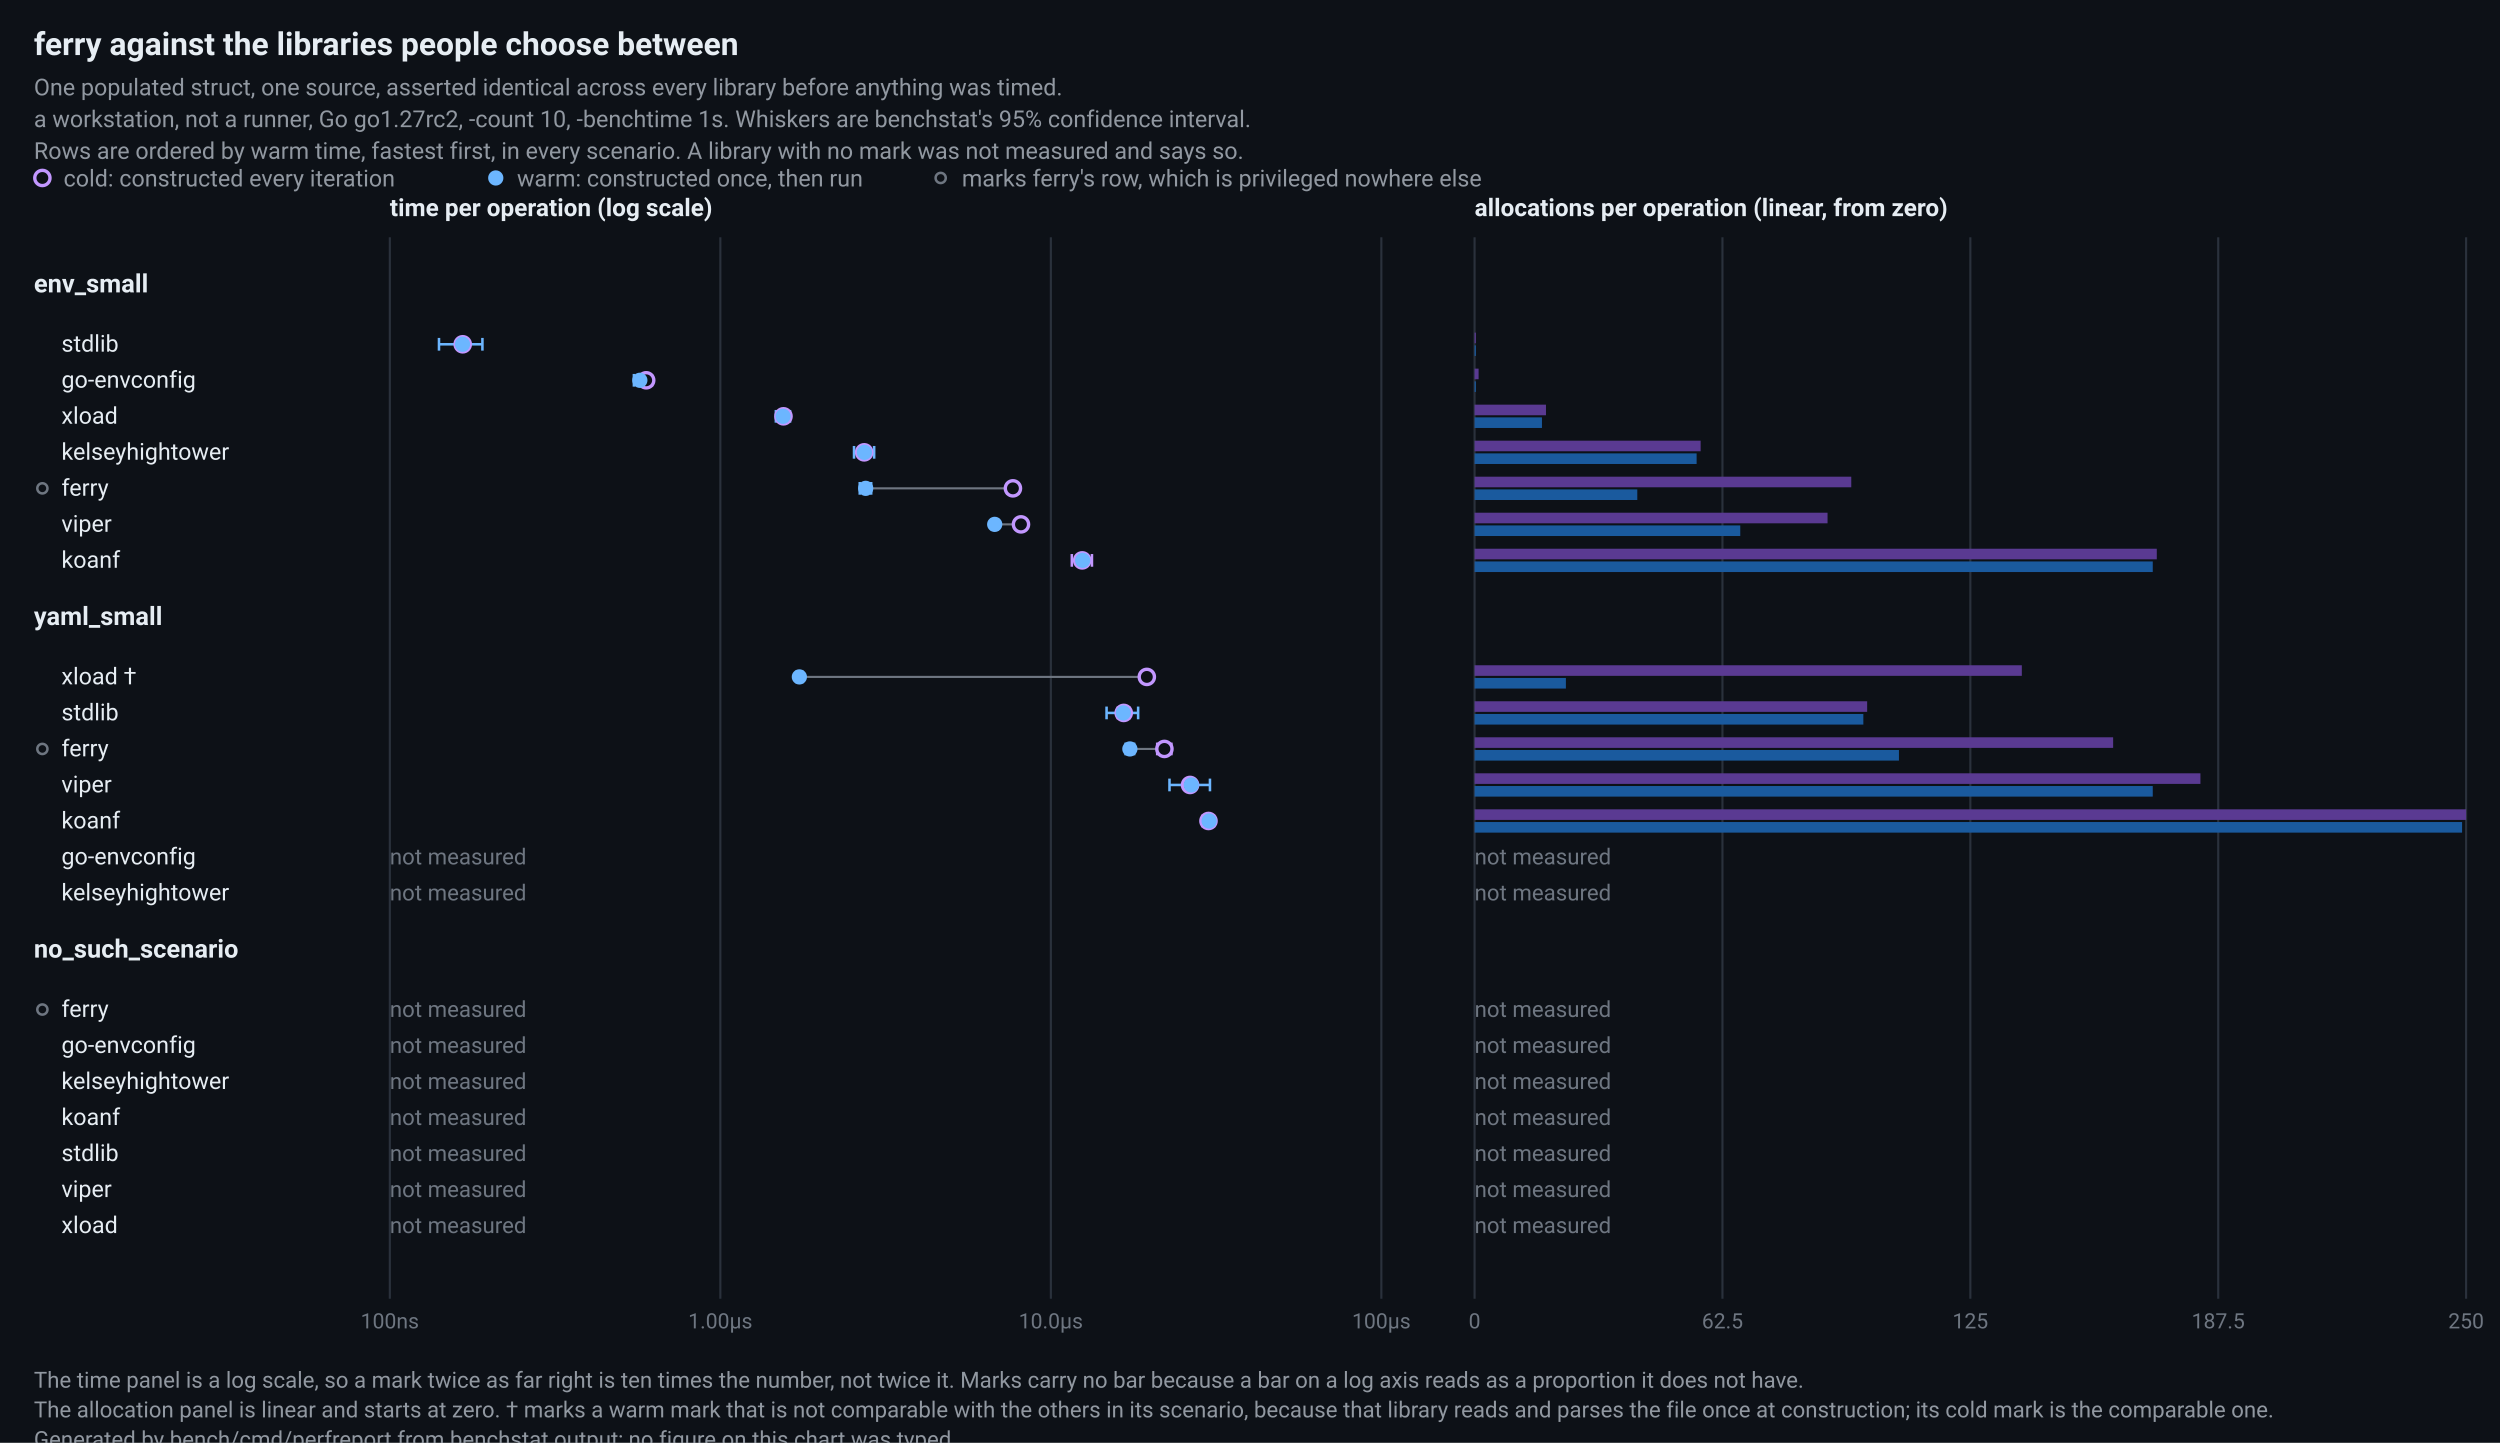
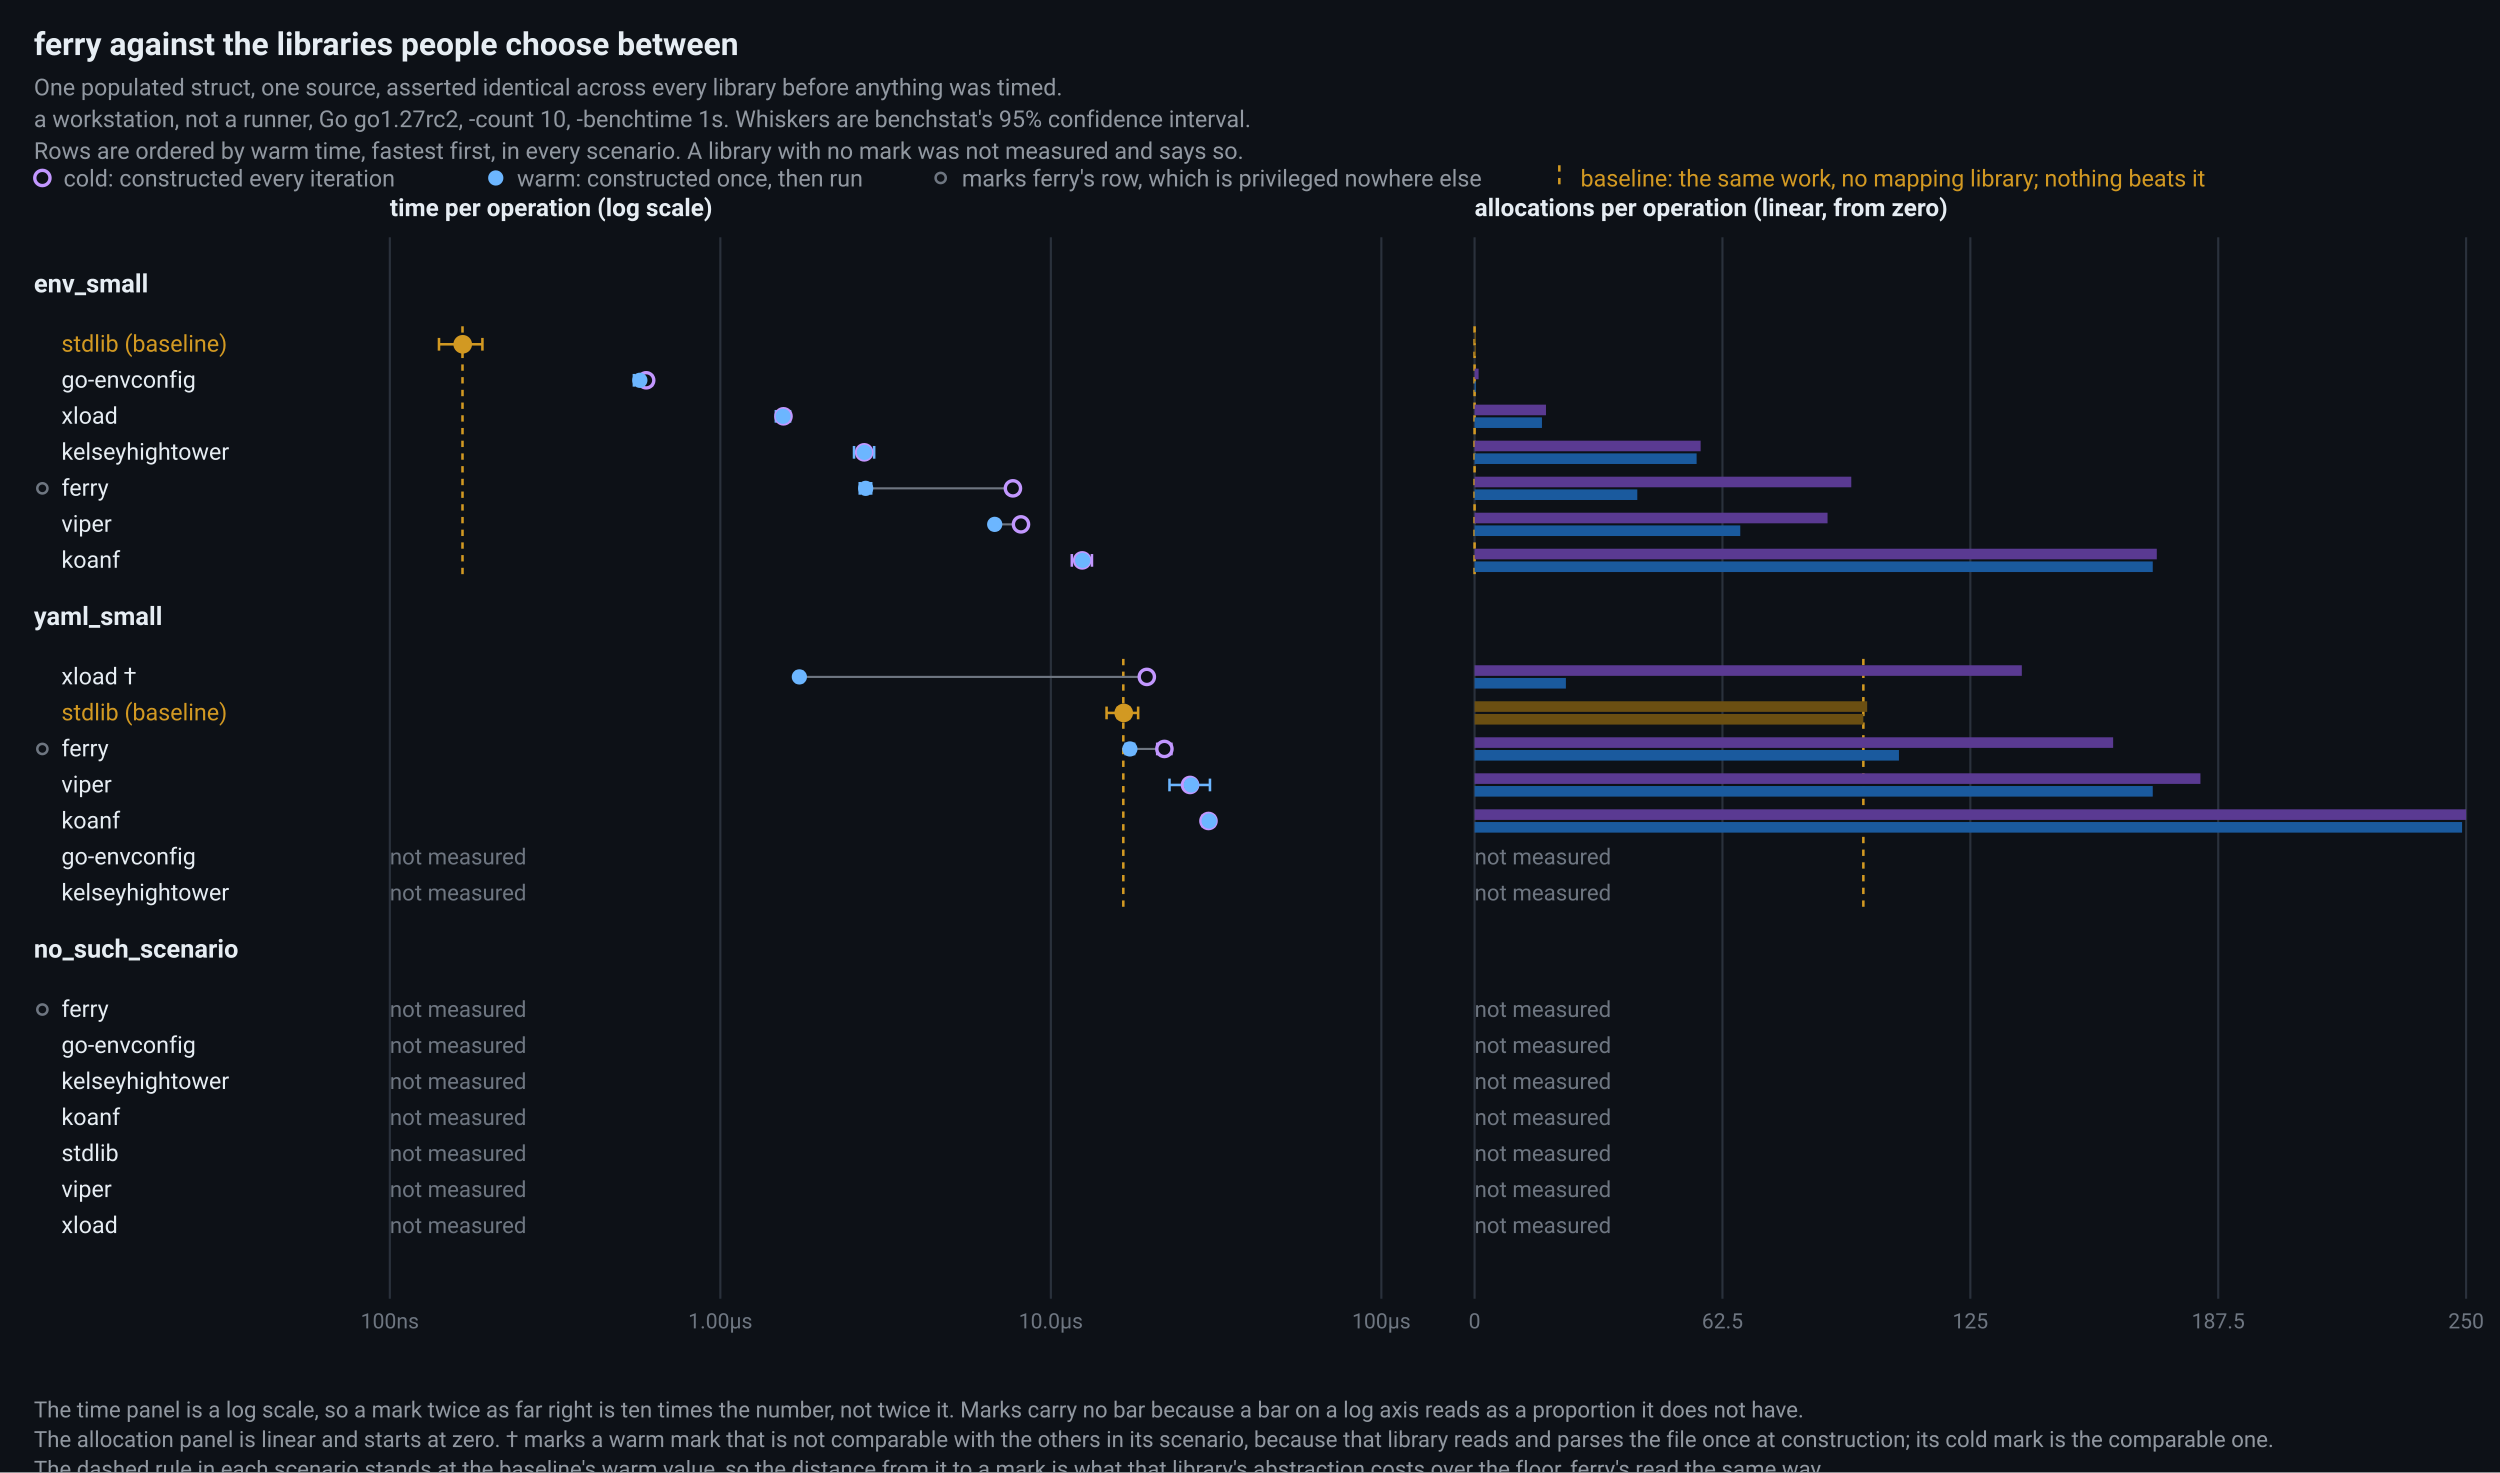
- <svg xmlns="http://www.w3.org/2000/svg" width="1180" height="681" viewBox="0 0 1180 681" role="img" aria-label="ferry against 7 config libraries: time and allocations per load, cold and warm, over 3 scenarios">
-   <rect x="0" y="0" width="1180" height="681" fill="#0d1117" />
+ <svg xmlns="http://www.w3.org/2000/svg" width="1180" height="695" viewBox="0 0 1180 695" role="img" aria-label="ferry against 7 config libraries: time and allocations per load, cold and warm, over 3 scenarios">
+   <rect x="0" y="0" width="1180" height="695" fill="#0d1117" />
  <text x="16.0" y="26.0" font-family="system-ui, -apple-system, Segoe UI, Roboto, Helvetica, Arial, sans-serif" font-size="15.0" font-weight="600" fill="#e6edf3" text-anchor="start">ferry against the libraries people choose between</text>
  <text x="16.0" y="45.0" font-family="system-ui, -apple-system, Segoe UI, Roboto, Helvetica, Arial, sans-serif" font-size="11.0" font-weight="400" fill="#9198a1" text-anchor="start">One populated struct, one source, asserted identical across every library before anything was timed.</text>
  <text x="16.0" y="60.0" font-family="system-ui, -apple-system, Segoe UI, Roboto, Helvetica, Arial, sans-serif" font-size="11.0" font-weight="400" fill="#9198a1" text-anchor="start">a workstation, not a runner, Go go1.27rc2, -count 10, -benchtime 1s. Whiskers are benchstat's 95% confidence interval.</text>
  <text x="16.0" y="75.0" font-family="system-ui, -apple-system, Segoe UI, Roboto, Helvetica, Arial, sans-serif" font-size="11.0" font-weight="400" fill="#9198a1" text-anchor="start">Rows are ordered by warm time, fastest first, in every scenario. A library with no mark was not measured and says so.</text>
  <circle cx="20.0" cy="84.0" r="3.6" fill="#0d1117" stroke="#c297ff" stroke-width="1.6" />
  <text x="30.0" y="88.0" font-family="system-ui, -apple-system, Segoe UI, Roboto, Helvetica, Arial, sans-serif" font-size="11.0" font-weight="400" fill="#9198a1" text-anchor="start">cold: constructed every iteration</text>
  <circle cx="234.0" cy="84.0" r="3.6" fill="#6cb6ff" />
  <text x="244.0" y="88.0" font-family="system-ui, -apple-system, Segoe UI, Roboto, Helvetica, Arial, sans-serif" font-size="11.0" font-weight="400" fill="#9198a1" text-anchor="start">warm: constructed once, then run</text>
  <circle cx="444.0" cy="84.0" r="2.4" fill="none" stroke="#6e7681" stroke-width="1.2" />
  <text x="454.0" y="88.0" font-family="system-ui, -apple-system, Segoe UI, Roboto, Helvetica, Arial, sans-serif" font-size="11.0" font-weight="400" fill="#9198a1" text-anchor="start">marks ferry's row, which is privileged nowhere else</text>
+   <line x1="736.0" y1="78.0" x2="736.0" y2="90.0" stroke="#d29922" stroke-width="1.2" stroke-dasharray="3 3" />
+   <text x="746.0" y="88.0" font-family="system-ui, -apple-system, Segoe UI, Roboto, Helvetica, Arial, sans-serif" font-size="11.0" font-weight="400" fill="#d29922" text-anchor="start">baseline: the same work, no mapping library; nothing beats it</text>
  <text x="184.0" y="102.0" font-family="system-ui, -apple-system, Segoe UI, Roboto, Helvetica, Arial, sans-serif" font-size="11.5" font-weight="600" fill="#e6edf3" text-anchor="start">time per operation (log scale)</text>
  <line x1="184.0" y1="112.0" x2="184.0" y2="613.0" stroke="#2a313c" stroke-width="1.0" />
  <text x="184.0" y="627.0" font-family="system-ui, -apple-system, Segoe UI, Roboto, Helvetica, Arial, sans-serif" font-size="10.0" font-weight="400" fill="#6e7681" text-anchor="middle">100ns</text>
  <line x1="340.0" y1="112.0" x2="340.0" y2="613.0" stroke="#2a313c" stroke-width="1.0" />
  <text x="340.0" y="627.0" font-family="system-ui, -apple-system, Segoe UI, Roboto, Helvetica, Arial, sans-serif" font-size="10.0" font-weight="400" fill="#6e7681" text-anchor="middle">1.00µs</text>
  <line x1="496.0" y1="112.0" x2="496.0" y2="613.0" stroke="#2a313c" stroke-width="1.0" />
  <text x="496.0" y="627.0" font-family="system-ui, -apple-system, Segoe UI, Roboto, Helvetica, Arial, sans-serif" font-size="10.0" font-weight="400" fill="#6e7681" text-anchor="middle">10.0µs</text>
  <line x1="652.0" y1="112.0" x2="652.0" y2="613.0" stroke="#2a313c" stroke-width="1.0" />
  <text x="652.0" y="627.0" font-family="system-ui, -apple-system, Segoe UI, Roboto, Helvetica, Arial, sans-serif" font-size="10.0" font-weight="400" fill="#6e7681" text-anchor="middle">100µs</text>
  <text x="696.0" y="102.0" font-family="system-ui, -apple-system, Segoe UI, Roboto, Helvetica, Arial, sans-serif" font-size="11.5" font-weight="600" fill="#e6edf3" text-anchor="start">allocations per operation (linear, from zero)</text>
  <line x1="696.0" y1="112.0" x2="696.0" y2="613.0" stroke="#2a313c" stroke-width="1.0" />
  <text x="696.0" y="627.0" font-family="system-ui, -apple-system, Segoe UI, Roboto, Helvetica, Arial, sans-serif" font-size="10.0" font-weight="400" fill="#6e7681" text-anchor="middle">0</text>
  <line x1="813.0" y1="112.0" x2="813.0" y2="613.0" stroke="#2a313c" stroke-width="1.0" />
  <text x="813.0" y="627.0" font-family="system-ui, -apple-system, Segoe UI, Roboto, Helvetica, Arial, sans-serif" font-size="10.0" font-weight="400" fill="#6e7681" text-anchor="middle">62.5</text>
  <line x1="930.0" y1="112.0" x2="930.0" y2="613.0" stroke="#2a313c" stroke-width="1.0" />
  <text x="930.0" y="627.0" font-family="system-ui, -apple-system, Segoe UI, Roboto, Helvetica, Arial, sans-serif" font-size="10.0" font-weight="400" fill="#6e7681" text-anchor="middle">125</text>
  <line x1="1047.0" y1="112.0" x2="1047.0" y2="613.0" stroke="#2a313c" stroke-width="1.0" />
  <text x="1047.0" y="627.0" font-family="system-ui, -apple-system, Segoe UI, Roboto, Helvetica, Arial, sans-serif" font-size="10.0" font-weight="400" fill="#6e7681" text-anchor="middle">187.5</text>
  <line x1="1164.0" y1="112.0" x2="1164.0" y2="613.0" stroke="#2a313c" stroke-width="1.0" />
  <text x="1164.0" y="627.0" font-family="system-ui, -apple-system, Segoe UI, Roboto, Helvetica, Arial, sans-serif" font-size="10.0" font-weight="400" fill="#6e7681" text-anchor="middle">250</text>
  <text x="16.0" y="138.0" font-family="system-ui, -apple-system, Segoe UI, Roboto, Helvetica, Arial, sans-serif" font-size="12.0" font-weight="600" fill="#e6edf3" text-anchor="start">env_small</text>
-   <text x="29.0" y="166.0" font-family="system-ui, -apple-system, Segoe UI, Roboto, Helvetica, Arial, sans-serif" font-size="11.0" font-weight="400" fill="#e6edf3" text-anchor="start">stdlib</text>
+   <line x1="218.3" y1="154.0" x2="218.3" y2="273.0" stroke="#d29922" stroke-width="1.2" stroke-dasharray="3 3" />
+   <line x1="696.0" y1="154.0" x2="696.0" y2="273.0" stroke="#d29922" stroke-width="1.2" stroke-dasharray="3 3" />
+   <text x="29.0" y="166.0" font-family="system-ui, -apple-system, Segoe UI, Roboto, Helvetica, Arial, sans-serif" font-size="11.0" font-weight="400" fill="#d29922" text-anchor="start">stdlib (baseline)</text>
  <line x1="218.3" y1="162.5" x2="218.4" y2="162.5" stroke="#6e7681" stroke-width="1.0" />
-   <line x1="217.7" y1="162.5" x2="219.0" y2="162.5" stroke="#c297ff" stroke-width="1.2" />
-   <line x1="217.7" y1="159.5" x2="217.7" y2="165.5" stroke="#c297ff" stroke-width="1.2" />
-   <line x1="219.0" y1="159.5" x2="219.0" y2="165.5" stroke="#c297ff" stroke-width="1.2" />
-   <line x1="207.2" y1="162.5" x2="227.7" y2="162.5" stroke="#6cb6ff" stroke-width="1.2" />
-   <line x1="207.2" y1="159.5" x2="207.2" y2="165.5" stroke="#6cb6ff" stroke-width="1.2" />
-   <line x1="227.7" y1="159.5" x2="227.7" y2="165.5" stroke="#6cb6ff" stroke-width="1.2" />
-   <circle cx="218.4" cy="162.5" r="3.6" fill="#0d1117" stroke="#c297ff" stroke-width="1.6" />
-   <circle cx="218.3" cy="162.5" r="3.6" fill="#6cb6ff" />
-   <rect x="696.0" y="157.0" width="0.6" height="5.0" fill="#5a3a92" />
-   <rect x="696.0" y="163.0" width="0.6" height="5.0" fill="#1a5a9e" />
+   <line x1="217.7" y1="162.5" x2="219.0" y2="162.5" stroke="#d29922" stroke-width="1.2" />
+   <line x1="217.7" y1="159.5" x2="217.7" y2="165.5" stroke="#d29922" stroke-width="1.2" />
+   <line x1="219.0" y1="159.5" x2="219.0" y2="165.5" stroke="#d29922" stroke-width="1.2" />
+   <line x1="207.2" y1="162.5" x2="227.7" y2="162.5" stroke="#d29922" stroke-width="1.2" />
+   <line x1="207.2" y1="159.5" x2="207.2" y2="165.5" stroke="#d29922" stroke-width="1.2" />
+   <line x1="227.7" y1="159.5" x2="227.7" y2="165.5" stroke="#d29922" stroke-width="1.2" />
+   <circle cx="218.4" cy="162.5" r="3.6" fill="#0d1117" stroke="#d29922" stroke-width="1.6" />
+   <circle cx="218.3" cy="162.5" r="3.6" fill="#d29922" />
+   <rect x="696.0" y="157.0" width="0.6" height="5.0" fill="#6b4f12" />
+   <rect x="696.0" y="163.0" width="0.6" height="5.0" fill="#6b4f12" />
  <text x="29.0" y="183.0" font-family="system-ui, -apple-system, Segoe UI, Roboto, Helvetica, Arial, sans-serif" font-size="11.0" font-weight="400" fill="#e6edf3" text-anchor="start">go-envconfig</text>
  <line x1="302.0" y1="179.5" x2="305.0" y2="179.5" stroke="#6e7681" stroke-width="1.0" />
  <line x1="302.2" y1="179.5" x2="307.7" y2="179.5" stroke="#c297ff" stroke-width="1.2" />
  <line x1="302.2" y1="176.5" x2="302.2" y2="182.5" stroke="#c297ff" stroke-width="1.2" />
  <line x1="307.7" y1="176.5" x2="307.7" y2="182.5" stroke="#c297ff" stroke-width="1.2" />
  <line x1="299.2" y1="179.5" x2="304.6" y2="179.5" stroke="#6cb6ff" stroke-width="1.2" />
  <line x1="299.2" y1="176.5" x2="299.2" y2="182.5" stroke="#6cb6ff" stroke-width="1.2" />
  <line x1="304.6" y1="176.5" x2="304.6" y2="182.5" stroke="#6cb6ff" stroke-width="1.2" />
  <circle cx="305.0" cy="179.5" r="3.6" fill="#0d1117" stroke="#c297ff" stroke-width="1.6" />
  <circle cx="302.0" cy="179.5" r="3.6" fill="#6cb6ff" />
  <rect x="696.0" y="174.0" width="1.9" height="5.0" fill="#5a3a92" />
  <rect x="696.0" y="180.0" width="0.6" height="5.0" fill="#1a5a9e" />
  <text x="29.0" y="200.0" font-family="system-ui, -apple-system, Segoe UI, Roboto, Helvetica, Arial, sans-serif" font-size="11.0" font-weight="400" fill="#e6edf3" text-anchor="start">xload</text>
  <line x1="369.6" y1="196.5" x2="369.8" y2="196.5" stroke="#6e7681" stroke-width="1.0" />
  <line x1="368.4" y1="196.5" x2="371.1" y2="196.5" stroke="#c297ff" stroke-width="1.2" />
  <line x1="368.4" y1="193.5" x2="368.4" y2="199.5" stroke="#c297ff" stroke-width="1.2" />
  <line x1="371.1" y1="193.5" x2="371.1" y2="199.5" stroke="#c297ff" stroke-width="1.2" />
  <line x1="366.2" y1="196.5" x2="372.9" y2="196.5" stroke="#6cb6ff" stroke-width="1.2" />
  <line x1="366.2" y1="193.5" x2="366.2" y2="199.5" stroke="#6cb6ff" stroke-width="1.2" />
  <line x1="372.9" y1="193.5" x2="372.9" y2="199.5" stroke="#6cb6ff" stroke-width="1.2" />
  <circle cx="369.8" cy="196.5" r="3.6" fill="#0d1117" stroke="#c297ff" stroke-width="1.6" />
  <circle cx="369.6" cy="196.5" r="3.6" fill="#6cb6ff" />
  <rect x="696.0" y="191.0" width="33.7" height="5.0" fill="#5a3a92" />
  <rect x="696.0" y="197.0" width="31.8" height="5.0" fill="#1a5a9e" />
  <text x="29.0" y="217.0" font-family="system-ui, -apple-system, Segoe UI, Roboto, Helvetica, Arial, sans-serif" font-size="11.0" font-weight="400" fill="#e6edf3" text-anchor="start">kelseyhightower</text>
  <line x1="407.9" y1="213.5" x2="408.0" y2="213.5" stroke="#6e7681" stroke-width="1.0" />
  <line x1="405.8" y1="213.5" x2="409.9" y2="213.5" stroke="#c297ff" stroke-width="1.2" />
  <line x1="405.8" y1="210.5" x2="405.8" y2="216.5" stroke="#c297ff" stroke-width="1.2" />
  <line x1="409.9" y1="210.5" x2="409.9" y2="216.5" stroke="#c297ff" stroke-width="1.2" />
  <line x1="403.1" y1="213.5" x2="412.6" y2="213.5" stroke="#6cb6ff" stroke-width="1.2" />
  <line x1="403.1" y1="210.5" x2="403.1" y2="216.5" stroke="#6cb6ff" stroke-width="1.2" />
  <line x1="412.6" y1="210.5" x2="412.6" y2="216.5" stroke="#6cb6ff" stroke-width="1.2" />
  <circle cx="407.9" cy="213.5" r="3.6" fill="#0d1117" stroke="#c297ff" stroke-width="1.6" />
  <circle cx="408.0" cy="213.5" r="3.6" fill="#6cb6ff" />
  <rect x="696.0" y="208.0" width="106.7" height="5.0" fill="#5a3a92" />
  <rect x="696.0" y="214.0" width="104.8" height="5.0" fill="#1a5a9e" />
  <circle cx="20.0" cy="230.5" r="2.4" fill="none" stroke="#6e7681" stroke-width="1.2" />
  <text x="29.0" y="234.0" font-family="system-ui, -apple-system, Segoe UI, Roboto, Helvetica, Arial, sans-serif" font-size="11.0" font-weight="400" fill="#e6edf3" text-anchor="start">ferry</text>
  <line x1="408.6" y1="230.5" x2="478.1" y2="230.5" stroke="#6e7681" stroke-width="1.0" />
  <line x1="475.4" y1="230.5" x2="480.8" y2="230.5" stroke="#c297ff" stroke-width="1.2" />
  <line x1="475.4" y1="227.5" x2="475.4" y2="233.5" stroke="#c297ff" stroke-width="1.2" />
  <line x1="480.8" y1="227.5" x2="480.8" y2="233.5" stroke="#c297ff" stroke-width="1.2" />
  <line x1="405.8" y1="230.5" x2="411.2" y2="230.5" stroke="#6cb6ff" stroke-width="1.2" />
  <line x1="405.8" y1="227.5" x2="405.8" y2="233.5" stroke="#6cb6ff" stroke-width="1.2" />
  <line x1="411.2" y1="227.5" x2="411.2" y2="233.5" stroke="#6cb6ff" stroke-width="1.2" />
  <circle cx="478.1" cy="230.5" r="3.6" fill="#0d1117" stroke="#c297ff" stroke-width="1.6" />
  <circle cx="408.6" cy="230.5" r="3.6" fill="#6cb6ff" />
  <rect x="696.0" y="225.0" width="177.8" height="5.0" fill="#5a3a92" />
  <rect x="696.0" y="231.0" width="76.8" height="5.0" fill="#1a5a9e" />
  <text x="29.0" y="251.0" font-family="system-ui, -apple-system, Segoe UI, Roboto, Helvetica, Arial, sans-serif" font-size="11.0" font-weight="400" fill="#e6edf3" text-anchor="start">viper</text>
  <line x1="469.5" y1="247.5" x2="481.9" y2="247.5" stroke="#6e7681" stroke-width="1.0" />
  <line x1="479.8" y1="247.5" x2="483.9" y2="247.5" stroke="#c297ff" stroke-width="1.2" />
  <line x1="479.8" y1="244.5" x2="479.8" y2="250.5" stroke="#c297ff" stroke-width="1.2" />
  <line x1="483.9" y1="244.5" x2="483.9" y2="250.5" stroke="#c297ff" stroke-width="1.2" />
  <line x1="468.2" y1="247.5" x2="470.9" y2="247.5" stroke="#6cb6ff" stroke-width="1.2" />
  <line x1="468.2" y1="244.5" x2="468.2" y2="250.5" stroke="#6cb6ff" stroke-width="1.2" />
  <line x1="470.9" y1="244.5" x2="470.9" y2="250.5" stroke="#6cb6ff" stroke-width="1.2" />
  <circle cx="481.9" cy="247.5" r="3.6" fill="#0d1117" stroke="#c297ff" stroke-width="1.6" />
  <circle cx="469.5" cy="247.5" r="3.6" fill="#6cb6ff" />
  <rect x="696.0" y="242.0" width="166.6" height="5.0" fill="#5a3a92" />
  <rect x="696.0" y="248.0" width="125.4" height="5.0" fill="#1a5a9e" />
  <text x="29.0" y="268.0" font-family="system-ui, -apple-system, Segoe UI, Roboto, Helvetica, Arial, sans-serif" font-size="11.0" font-weight="400" fill="#e6edf3" text-anchor="start">koanf</text>
  <line x1="510.8" y1="264.5" x2="511.0" y2="264.5" stroke="#6e7681" stroke-width="1.0" />
  <line x1="505.9" y1="264.5" x2="515.4" y2="264.5" stroke="#c297ff" stroke-width="1.2" />
  <line x1="505.9" y1="261.5" x2="505.9" y2="267.5" stroke="#c297ff" stroke-width="1.2" />
  <line x1="515.4" y1="261.5" x2="515.4" y2="267.5" stroke="#c297ff" stroke-width="1.2" />
  <line x1="508.9" y1="264.5" x2="513.0" y2="264.5" stroke="#6cb6ff" stroke-width="1.2" />
  <line x1="508.9" y1="261.5" x2="508.9" y2="267.5" stroke="#6cb6ff" stroke-width="1.2" />
  <line x1="513.0" y1="261.5" x2="513.0" y2="267.5" stroke="#6cb6ff" stroke-width="1.2" />
  <circle cx="510.8" cy="264.5" r="3.6" fill="#0d1117" stroke="#c297ff" stroke-width="1.6" />
  <circle cx="511.0" cy="264.5" r="3.6" fill="#6cb6ff" />
  <rect x="696.0" y="259.0" width="322.0" height="5.0" fill="#5a3a92" />
  <rect x="696.0" y="265.0" width="320.1" height="5.0" fill="#1a5a9e" />
  <text x="16.0" y="295.0" font-family="system-ui, -apple-system, Segoe UI, Roboto, Helvetica, Arial, sans-serif" font-size="12.0" font-weight="600" fill="#e6edf3" text-anchor="start">yaml_small</text>
+   <line x1="530.2" y1="311.0" x2="530.2" y2="430.0" stroke="#d29922" stroke-width="1.2" stroke-dasharray="3 3" />
+   <line x1="879.5" y1="311.0" x2="879.5" y2="430.0" stroke="#d29922" stroke-width="1.2" stroke-dasharray="3 3" />
  <text x="29.0" y="323.0" font-family="system-ui, -apple-system, Segoe UI, Roboto, Helvetica, Arial, sans-serif" font-size="11.0" font-weight="400" fill="#e6edf3" text-anchor="start">xload †</text>
  <line x1="377.3" y1="319.5" x2="541.3" y2="319.5" stroke="#6e7681" stroke-width="1.0" />
  <line x1="539.2" y1="319.5" x2="543.3" y2="319.5" stroke="#c297ff" stroke-width="1.2" />
  <line x1="539.2" y1="316.5" x2="539.2" y2="322.5" stroke="#c297ff" stroke-width="1.2" />
  <line x1="543.3" y1="316.5" x2="543.3" y2="322.5" stroke="#c297ff" stroke-width="1.2" />
  <line x1="376.0" y1="319.5" x2="378.7" y2="319.5" stroke="#6cb6ff" stroke-width="1.2" />
  <line x1="376.0" y1="316.5" x2="376.0" y2="322.5" stroke="#6cb6ff" stroke-width="1.2" />
  <line x1="378.7" y1="316.5" x2="378.7" y2="322.5" stroke="#6cb6ff" stroke-width="1.2" />
  <circle cx="541.3" cy="319.5" r="3.6" fill="#0d1117" stroke="#c297ff" stroke-width="1.6" />
  <circle cx="377.3" cy="319.5" r="3.6" fill="#6cb6ff" />
  <rect x="696.0" y="314.0" width="258.3" height="5.0" fill="#5a3a92" />
  <rect x="696.0" y="320.0" width="43.1" height="5.0" fill="#1a5a9e" />
-   <text x="29.0" y="340.0" font-family="system-ui, -apple-system, Segoe UI, Roboto, Helvetica, Arial, sans-serif" font-size="11.0" font-weight="400" fill="#e6edf3" text-anchor="start">stdlib</text>
+   <text x="29.0" y="340.0" font-family="system-ui, -apple-system, Segoe UI, Roboto, Helvetica, Arial, sans-serif" font-size="11.0" font-weight="400" fill="#d29922" text-anchor="start">stdlib (baseline)</text>
  <line x1="530.2" y1="336.5" x2="530.4" y2="336.5" stroke="#6e7681" stroke-width="1.0" />
-   <line x1="527.6" y1="336.5" x2="533.1" y2="336.5" stroke="#c297ff" stroke-width="1.2" />
-   <line x1="527.6" y1="333.5" x2="527.6" y2="339.5" stroke="#c297ff" stroke-width="1.2" />
-   <line x1="533.1" y1="333.5" x2="533.1" y2="339.5" stroke="#c297ff" stroke-width="1.2" />
-   <line x1="522.3" y1="336.5" x2="537.2" y2="336.5" stroke="#6cb6ff" stroke-width="1.2" />
-   <line x1="522.3" y1="333.5" x2="522.3" y2="339.5" stroke="#6cb6ff" stroke-width="1.2" />
-   <line x1="537.2" y1="333.5" x2="537.2" y2="339.5" stroke="#6cb6ff" stroke-width="1.2" />
-   <circle cx="530.4" cy="336.5" r="3.6" fill="#0d1117" stroke="#c297ff" stroke-width="1.6" />
-   <circle cx="530.2" cy="336.5" r="3.6" fill="#6cb6ff" />
-   <rect x="696.0" y="331.0" width="185.3" height="5.0" fill="#5a3a92" />
-   <rect x="696.0" y="337.0" width="183.5" height="5.0" fill="#1a5a9e" />
+   <line x1="527.6" y1="336.5" x2="533.1" y2="336.5" stroke="#d29922" stroke-width="1.2" />
+   <line x1="527.6" y1="333.5" x2="527.6" y2="339.5" stroke="#d29922" stroke-width="1.2" />
+   <line x1="533.1" y1="333.5" x2="533.1" y2="339.5" stroke="#d29922" stroke-width="1.2" />
+   <line x1="522.3" y1="336.5" x2="537.2" y2="336.5" stroke="#d29922" stroke-width="1.2" />
+   <line x1="522.3" y1="333.5" x2="522.3" y2="339.5" stroke="#d29922" stroke-width="1.2" />
+   <line x1="537.2" y1="333.5" x2="537.2" y2="339.5" stroke="#d29922" stroke-width="1.2" />
+   <circle cx="530.4" cy="336.5" r="3.6" fill="#0d1117" stroke="#d29922" stroke-width="1.6" />
+   <circle cx="530.2" cy="336.5" r="3.6" fill="#d29922" />
+   <rect x="696.0" y="331.0" width="185.3" height="5.0" fill="#6b4f12" />
+   <rect x="696.0" y="337.0" width="183.5" height="5.0" fill="#6b4f12" />
  <circle cx="20.0" cy="353.5" r="2.4" fill="none" stroke="#6e7681" stroke-width="1.2" />
  <text x="29.0" y="357.0" font-family="system-ui, -apple-system, Segoe UI, Roboto, Helvetica, Arial, sans-serif" font-size="11.0" font-weight="400" fill="#e6edf3" text-anchor="start">ferry</text>
  <line x1="533.3" y1="353.5" x2="549.6" y2="353.5" stroke="#6e7681" stroke-width="1.0" />
  <line x1="546.2" y1="353.5" x2="552.9" y2="353.5" stroke="#c297ff" stroke-width="1.2" />
  <line x1="546.2" y1="350.5" x2="546.2" y2="356.5" stroke="#c297ff" stroke-width="1.2" />
  <line x1="552.9" y1="350.5" x2="552.9" y2="356.5" stroke="#c297ff" stroke-width="1.2" />
  <line x1="531.3" y1="353.5" x2="535.3" y2="353.5" stroke="#6cb6ff" stroke-width="1.2" />
  <line x1="531.3" y1="350.5" x2="531.3" y2="356.5" stroke="#6cb6ff" stroke-width="1.2" />
  <line x1="535.3" y1="350.5" x2="535.3" y2="356.5" stroke="#6cb6ff" stroke-width="1.2" />
  <circle cx="549.6" cy="353.5" r="3.6" fill="#0d1117" stroke="#c297ff" stroke-width="1.6" />
  <circle cx="533.3" cy="353.5" r="3.6" fill="#6cb6ff" />
  <rect x="696.0" y="348.0" width="301.4" height="5.0" fill="#5a3a92" />
  <rect x="696.0" y="354.0" width="200.3" height="5.0" fill="#1a5a9e" />
  <text x="29.0" y="374.0" font-family="system-ui, -apple-system, Segoe UI, Roboto, Helvetica, Arial, sans-serif" font-size="11.0" font-weight="400" fill="#e6edf3" text-anchor="start">viper</text>
  <line x1="561.7" y1="370.5" x2="562.3" y2="370.5" stroke="#6e7681" stroke-width="1.0" />
  <line x1="559.6" y1="370.5" x2="563.7" y2="370.5" stroke="#c297ff" stroke-width="1.2" />
  <line x1="559.6" y1="367.5" x2="559.6" y2="373.5" stroke="#c297ff" stroke-width="1.2" />
  <line x1="563.7" y1="367.5" x2="563.7" y2="373.5" stroke="#c297ff" stroke-width="1.2" />
  <line x1="552.0" y1="370.5" x2="571.1" y2="370.5" stroke="#6cb6ff" stroke-width="1.2" />
  <line x1="552.0" y1="367.5" x2="552.0" y2="373.5" stroke="#6cb6ff" stroke-width="1.2" />
  <line x1="571.1" y1="367.5" x2="571.1" y2="373.5" stroke="#6cb6ff" stroke-width="1.2" />
  <circle cx="561.7" cy="370.5" r="3.6" fill="#0d1117" stroke="#c297ff" stroke-width="1.6" />
  <circle cx="562.3" cy="370.5" r="3.6" fill="#6cb6ff" />
  <rect x="696.0" y="365.0" width="342.6" height="5.0" fill="#5a3a92" />
  <rect x="696.0" y="371.0" width="320.1" height="5.0" fill="#1a5a9e" />
  <text x="29.0" y="391.0" font-family="system-ui, -apple-system, Segoe UI, Roboto, Helvetica, Arial, sans-serif" font-size="11.0" font-weight="400" fill="#e6edf3" text-anchor="start">koanf</text>
  <line x1="570.4" y1="387.5" x2="570.7" y2="387.5" stroke="#6e7681" stroke-width="1.0" />
  <line x1="567.6" y1="387.5" x2="573.0" y2="387.5" stroke="#c297ff" stroke-width="1.2" />
  <line x1="567.6" y1="384.5" x2="567.6" y2="390.5" stroke="#c297ff" stroke-width="1.2" />
  <line x1="573.0" y1="384.5" x2="573.0" y2="390.5" stroke="#c297ff" stroke-width="1.2" />
  <line x1="568.7" y1="387.5" x2="572.7" y2="387.5" stroke="#6cb6ff" stroke-width="1.2" />
  <line x1="568.7" y1="384.5" x2="568.7" y2="390.5" stroke="#6cb6ff" stroke-width="1.2" />
  <line x1="572.7" y1="384.5" x2="572.7" y2="390.5" stroke="#6cb6ff" stroke-width="1.2" />
  <circle cx="570.4" cy="387.5" r="3.6" fill="#0d1117" stroke="#c297ff" stroke-width="1.6" />
  <circle cx="570.7" cy="387.5" r="3.6" fill="#6cb6ff" />
  <rect x="696.0" y="382.0" width="468.0" height="5.0" fill="#5a3a92" />
  <rect x="696.0" y="388.0" width="466.1" height="5.0" fill="#1a5a9e" />
  <text x="29.0" y="408.0" font-family="system-ui, -apple-system, Segoe UI, Roboto, Helvetica, Arial, sans-serif" font-size="11.0" font-weight="400" fill="#e6edf3" text-anchor="start">go-envconfig</text>
  <text x="184.0" y="408.0" font-family="system-ui, -apple-system, Segoe UI, Roboto, Helvetica, Arial, sans-serif" font-size="10.5" font-weight="400" fill="#6e7681" text-anchor="start">not measured</text>
  <text x="696.0" y="408.0" font-family="system-ui, -apple-system, Segoe UI, Roboto, Helvetica, Arial, sans-serif" font-size="10.5" font-weight="400" fill="#6e7681" text-anchor="start">not measured</text>
  <text x="29.0" y="425.0" font-family="system-ui, -apple-system, Segoe UI, Roboto, Helvetica, Arial, sans-serif" font-size="11.0" font-weight="400" fill="#e6edf3" text-anchor="start">kelseyhightower</text>
  <text x="184.0" y="425.0" font-family="system-ui, -apple-system, Segoe UI, Roboto, Helvetica, Arial, sans-serif" font-size="10.5" font-weight="400" fill="#6e7681" text-anchor="start">not measured</text>
  <text x="696.0" y="425.0" font-family="system-ui, -apple-system, Segoe UI, Roboto, Helvetica, Arial, sans-serif" font-size="10.5" font-weight="400" fill="#6e7681" text-anchor="start">not measured</text>
  <text x="16.0" y="452.0" font-family="system-ui, -apple-system, Segoe UI, Roboto, Helvetica, Arial, sans-serif" font-size="12.0" font-weight="600" fill="#e6edf3" text-anchor="start">no_such_scenario</text>
  <circle cx="20.0" cy="476.5" r="2.4" fill="none" stroke="#6e7681" stroke-width="1.2" />
  <text x="29.0" y="480.0" font-family="system-ui, -apple-system, Segoe UI, Roboto, Helvetica, Arial, sans-serif" font-size="11.0" font-weight="400" fill="#e6edf3" text-anchor="start">ferry</text>
  <text x="184.0" y="480.0" font-family="system-ui, -apple-system, Segoe UI, Roboto, Helvetica, Arial, sans-serif" font-size="10.5" font-weight="400" fill="#6e7681" text-anchor="start">not measured</text>
  <text x="696.0" y="480.0" font-family="system-ui, -apple-system, Segoe UI, Roboto, Helvetica, Arial, sans-serif" font-size="10.5" font-weight="400" fill="#6e7681" text-anchor="start">not measured</text>
  <text x="29.0" y="497.0" font-family="system-ui, -apple-system, Segoe UI, Roboto, Helvetica, Arial, sans-serif" font-size="11.0" font-weight="400" fill="#e6edf3" text-anchor="start">go-envconfig</text>
  <text x="184.0" y="497.0" font-family="system-ui, -apple-system, Segoe UI, Roboto, Helvetica, Arial, sans-serif" font-size="10.5" font-weight="400" fill="#6e7681" text-anchor="start">not measured</text>
  <text x="696.0" y="497.0" font-family="system-ui, -apple-system, Segoe UI, Roboto, Helvetica, Arial, sans-serif" font-size="10.5" font-weight="400" fill="#6e7681" text-anchor="start">not measured</text>
  <text x="29.0" y="514.0" font-family="system-ui, -apple-system, Segoe UI, Roboto, Helvetica, Arial, sans-serif" font-size="11.0" font-weight="400" fill="#e6edf3" text-anchor="start">kelseyhightower</text>
  <text x="184.0" y="514.0" font-family="system-ui, -apple-system, Segoe UI, Roboto, Helvetica, Arial, sans-serif" font-size="10.5" font-weight="400" fill="#6e7681" text-anchor="start">not measured</text>
  <text x="696.0" y="514.0" font-family="system-ui, -apple-system, Segoe UI, Roboto, Helvetica, Arial, sans-serif" font-size="10.5" font-weight="400" fill="#6e7681" text-anchor="start">not measured</text>
  <text x="29.0" y="531.0" font-family="system-ui, -apple-system, Segoe UI, Roboto, Helvetica, Arial, sans-serif" font-size="11.0" font-weight="400" fill="#e6edf3" text-anchor="start">koanf</text>
  <text x="184.0" y="531.0" font-family="system-ui, -apple-system, Segoe UI, Roboto, Helvetica, Arial, sans-serif" font-size="10.5" font-weight="400" fill="#6e7681" text-anchor="start">not measured</text>
  <text x="696.0" y="531.0" font-family="system-ui, -apple-system, Segoe UI, Roboto, Helvetica, Arial, sans-serif" font-size="10.5" font-weight="400" fill="#6e7681" text-anchor="start">not measured</text>
  <text x="29.0" y="548.0" font-family="system-ui, -apple-system, Segoe UI, Roboto, Helvetica, Arial, sans-serif" font-size="11.0" font-weight="400" fill="#e6edf3" text-anchor="start">stdlib</text>
  <text x="184.0" y="548.0" font-family="system-ui, -apple-system, Segoe UI, Roboto, Helvetica, Arial, sans-serif" font-size="10.5" font-weight="400" fill="#6e7681" text-anchor="start">not measured</text>
  <text x="696.0" y="548.0" font-family="system-ui, -apple-system, Segoe UI, Roboto, Helvetica, Arial, sans-serif" font-size="10.5" font-weight="400" fill="#6e7681" text-anchor="start">not measured</text>
  <text x="29.0" y="565.0" font-family="system-ui, -apple-system, Segoe UI, Roboto, Helvetica, Arial, sans-serif" font-size="11.0" font-weight="400" fill="#e6edf3" text-anchor="start">viper</text>
  <text x="184.0" y="565.0" font-family="system-ui, -apple-system, Segoe UI, Roboto, Helvetica, Arial, sans-serif" font-size="10.5" font-weight="400" fill="#6e7681" text-anchor="start">not measured</text>
  <text x="696.0" y="565.0" font-family="system-ui, -apple-system, Segoe UI, Roboto, Helvetica, Arial, sans-serif" font-size="10.5" font-weight="400" fill="#6e7681" text-anchor="start">not measured</text>
  <text x="29.0" y="582.0" font-family="system-ui, -apple-system, Segoe UI, Roboto, Helvetica, Arial, sans-serif" font-size="11.0" font-weight="400" fill="#e6edf3" text-anchor="start">xload</text>
  <text x="184.0" y="582.0" font-family="system-ui, -apple-system, Segoe UI, Roboto, Helvetica, Arial, sans-serif" font-size="10.5" font-weight="400" fill="#6e7681" text-anchor="start">not measured</text>
  <text x="696.0" y="582.0" font-family="system-ui, -apple-system, Segoe UI, Roboto, Helvetica, Arial, sans-serif" font-size="10.5" font-weight="400" fill="#6e7681" text-anchor="start">not measured</text>
-   <text x="16.0" y="655.0" font-family="system-ui, -apple-system, Segoe UI, Roboto, Helvetica, Arial, sans-serif" font-size="10.5" font-weight="400" fill="#9198a1" text-anchor="start">The time panel is a log scale, so a mark twice as far right is ten times the number, not twice it. Marks carry no bar because a bar on a log axis reads as a proportion it does not have.</text>
-   <text x="16.0" y="669.0" font-family="system-ui, -apple-system, Segoe UI, Roboto, Helvetica, Arial, sans-serif" font-size="10.5" font-weight="400" fill="#9198a1" text-anchor="start">The allocation panel is linear and starts at zero. † marks a warm mark that is not comparable with the others in its scenario, because that library reads and parses the file once at construction; its cold mark is the comparable one.</text>
-   <text x="16.0" y="683.0" font-family="system-ui, -apple-system, Segoe UI, Roboto, Helvetica, Arial, sans-serif" font-size="10.5" font-weight="400" fill="#9198a1" text-anchor="start">Generated by bench/cmd/perfreport from benchstat output; no figure on this chart was typed.</text>
+   <text x="16.0" y="669.0" font-family="system-ui, -apple-system, Segoe UI, Roboto, Helvetica, Arial, sans-serif" font-size="10.5" font-weight="400" fill="#9198a1" text-anchor="start">The time panel is a log scale, so a mark twice as far right is ten times the number, not twice it. Marks carry no bar because a bar on a log axis reads as a proportion it does not have.</text>
+   <text x="16.0" y="683.0" font-family="system-ui, -apple-system, Segoe UI, Roboto, Helvetica, Arial, sans-serif" font-size="10.5" font-weight="400" fill="#9198a1" text-anchor="start">The allocation panel is linear and starts at zero. † marks a warm mark that is not comparable with the others in its scenario, because that library reads and parses the file once at construction; its cold mark is the comparable one.</text>
+   <text x="16.0" y="697.0" font-family="system-ui, -apple-system, Segoe UI, Roboto, Helvetica, Arial, sans-serif" font-size="10.5" font-weight="400" fill="#9198a1" text-anchor="start">The dashed rule in each scenario stands at the baseline's warm value, so the distance from it to a mark is what that library's abstraction costs over the floor, ferry's read the same way.</text>
+   <text x="16.0" y="711.0" font-family="system-ui, -apple-system, Segoe UI, Roboto, Helvetica, Arial, sans-serif" font-size="10.5" font-weight="400" fill="#9198a1" text-anchor="start">Generated by bench/cmd/perfreport from benchstat output; no figure on this chart was typed.</text>
</svg>
